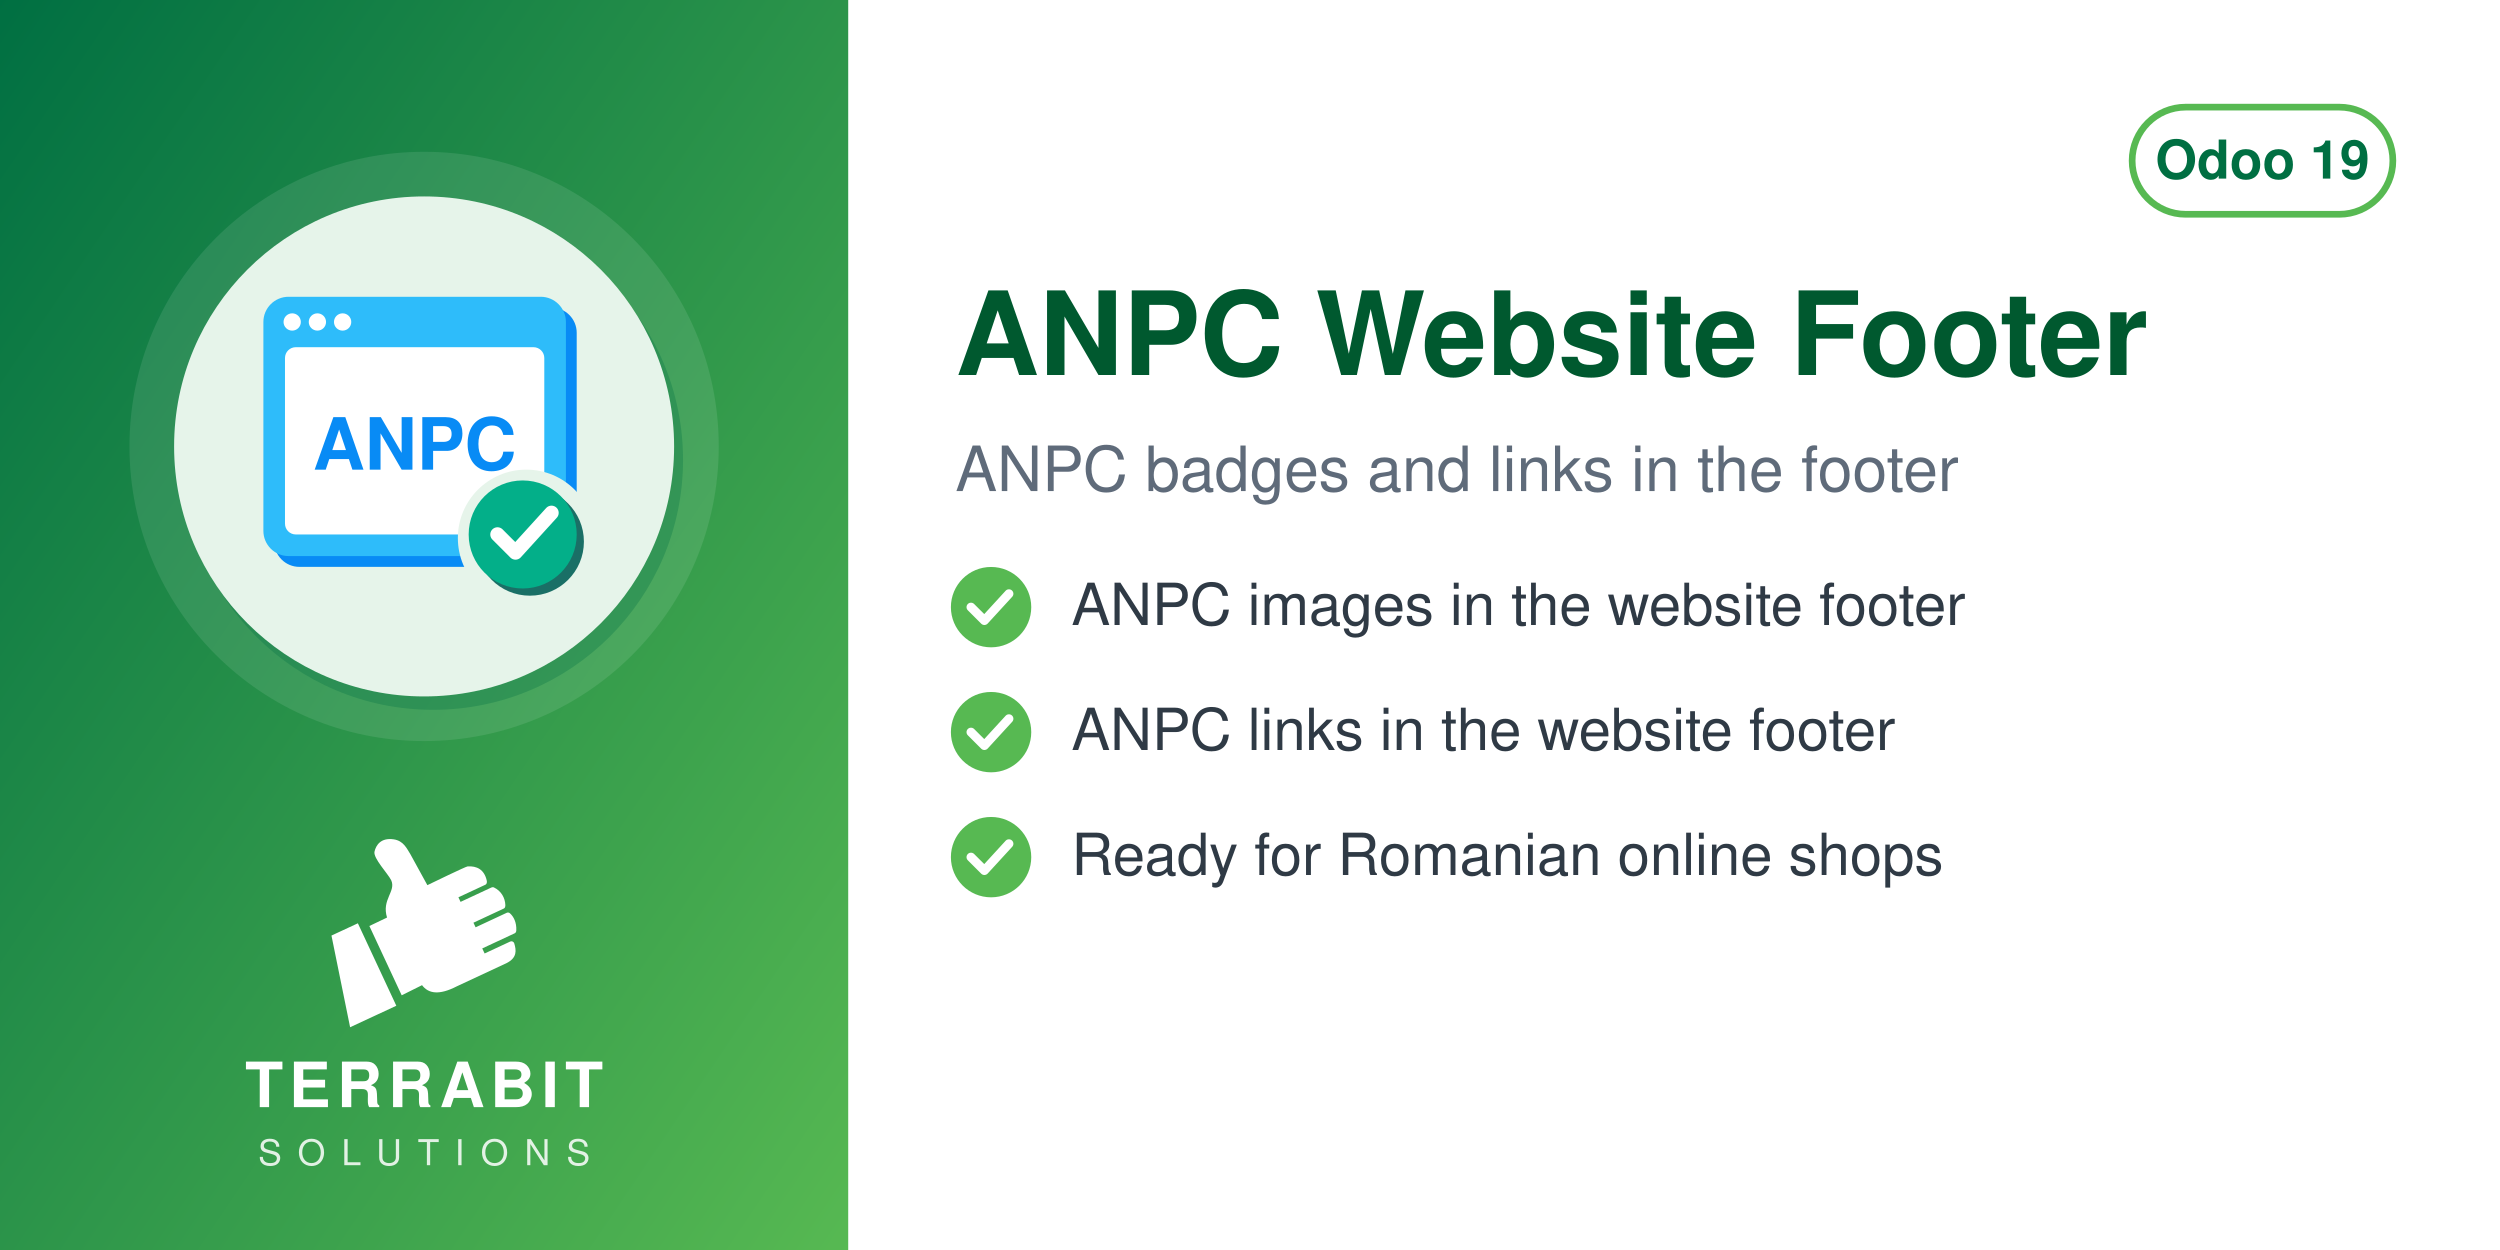
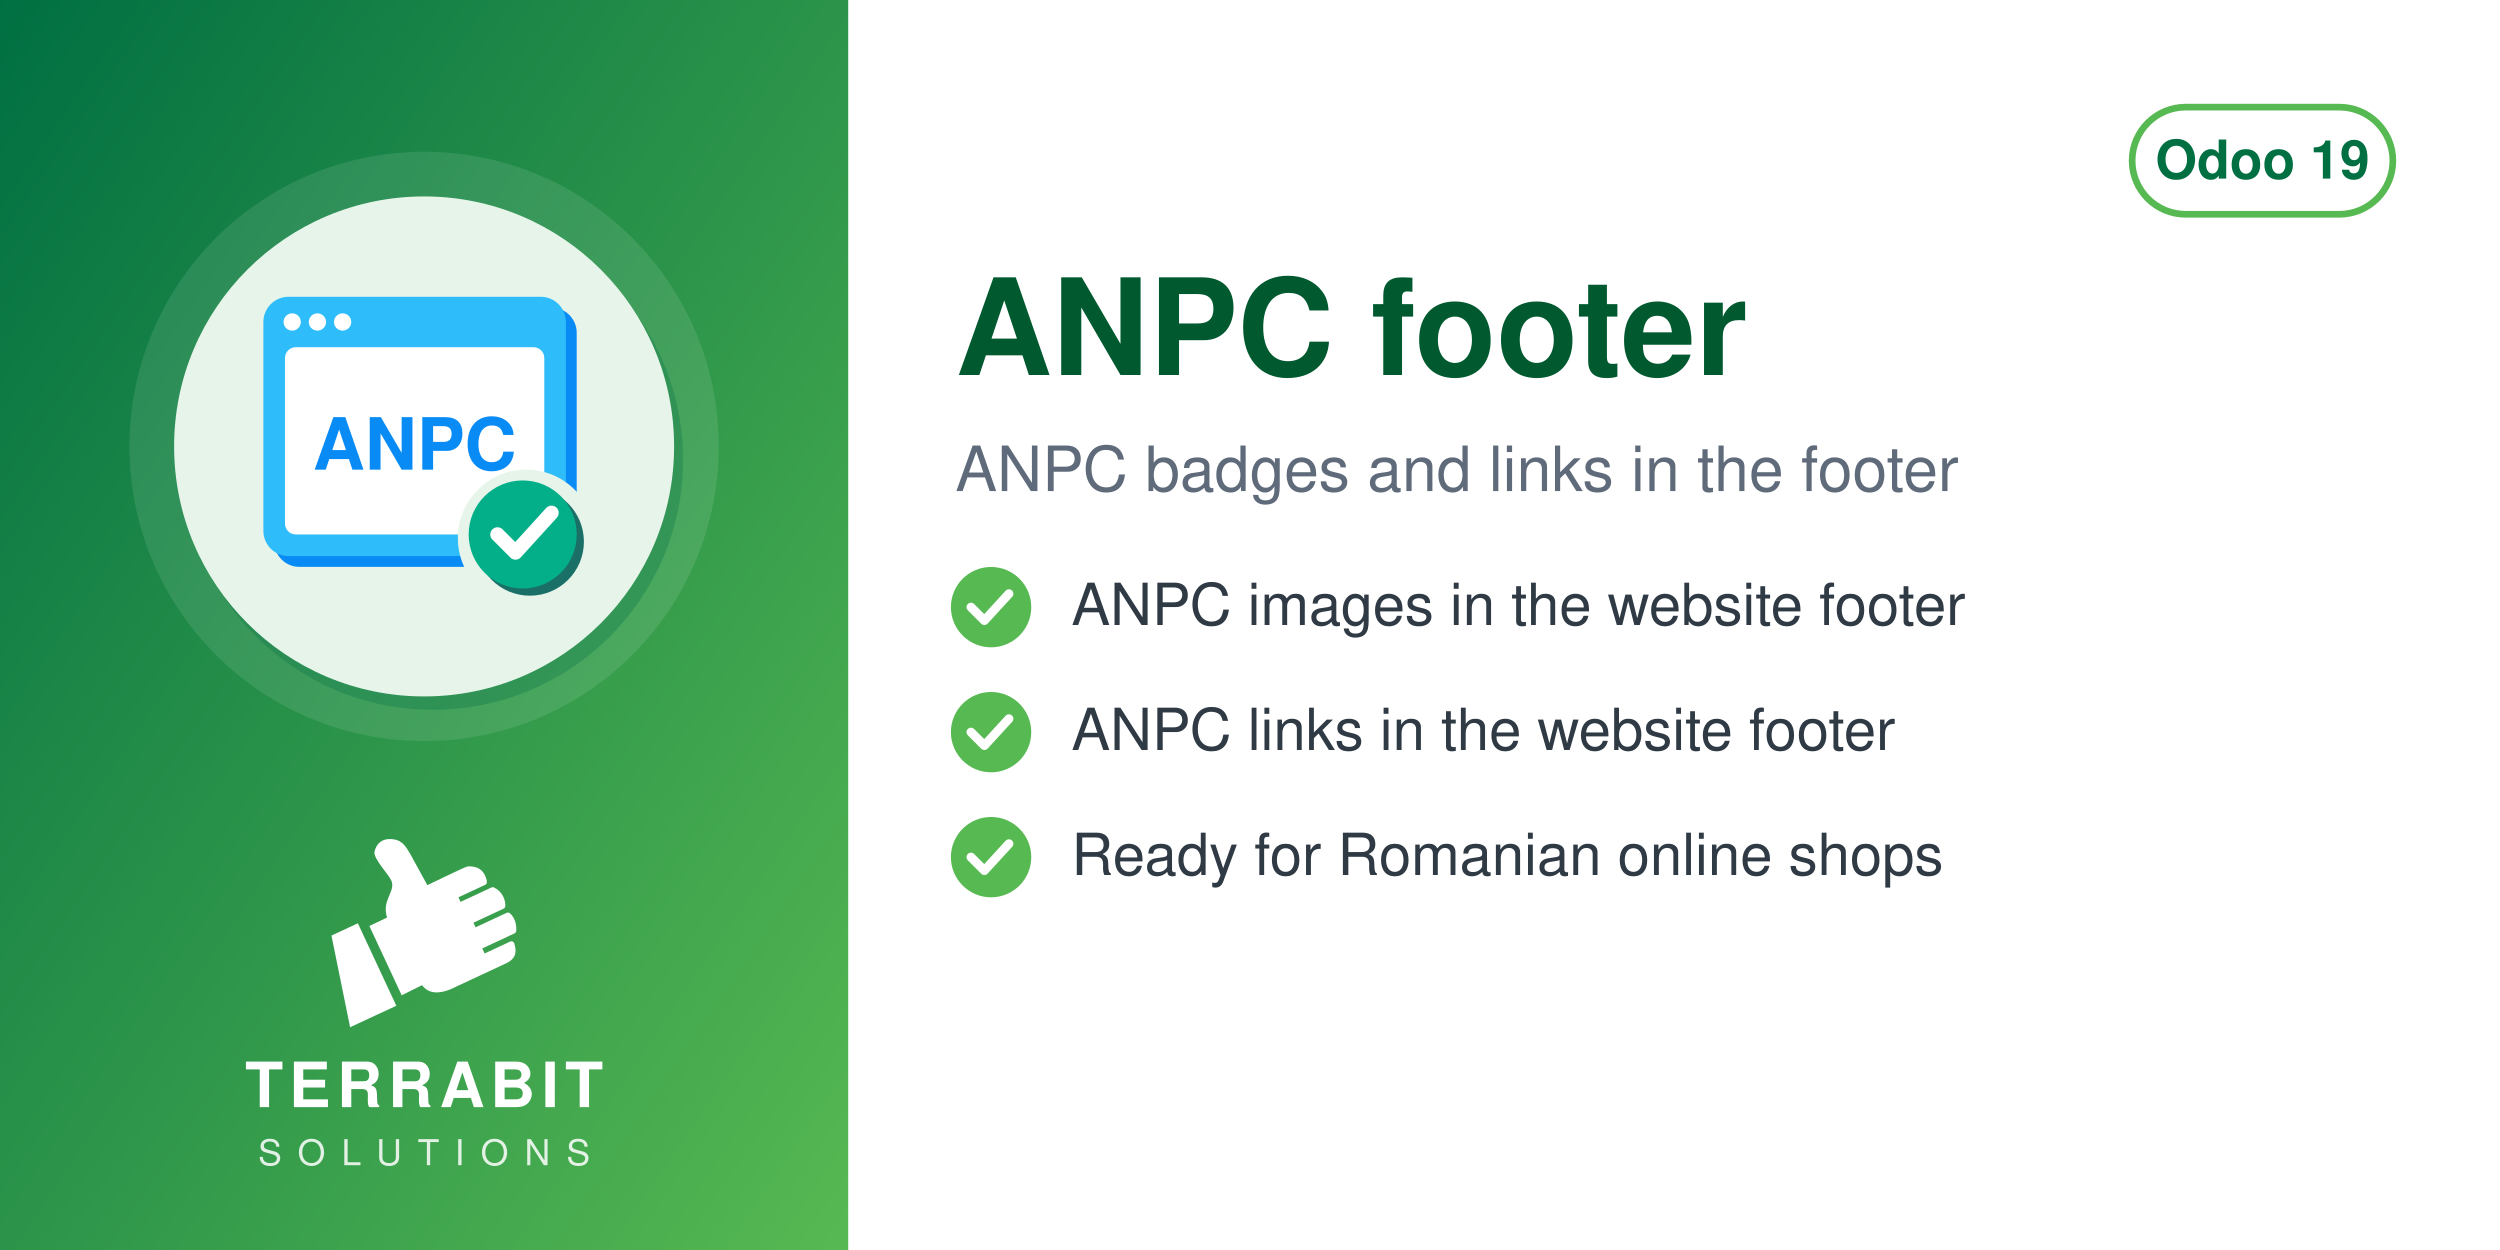
<svg xmlns="http://www.w3.org/2000/svg" width="560" height="280" viewBox="0 0 560 280">
  <defs>
    <linearGradient id="g" x1="0" y1="0" x2="1" y2="1">
      <stop offset="0" stop-color="#006F42" />
      <stop offset="1" stop-color="#57B952" />
    </linearGradient>
  </defs>
  <rect width="560" height="280" fill="#FFFFFF" />
  <rect width="190" height="280" fill="url(#g)" />
  <circle cx="95.0" cy="100" r="66" fill="white" opacity="0.10" />
  <circle cx="97.0" cy="103" r="56" fill="#006F42" opacity="0.30" />
  <circle cx="95.0" cy="100" r="56" fill="#E6F4EA" />
  <svg x="54.0" y="59.0" width="82" height="82" viewBox="0 0 100 100" preserveAspectRatio="xMidYMid meet">
    <g transform="translate(2.16,-0.72) scale(0.9838)">
      <defs>
        <mask id="mi-cut" maskUnits="userSpaceOnUse" x="-20" y="-20" width="140" height="140">
          <rect x="-20" y="-20" width="140" height="140" fill="#fff" />
          <circle cx="77" cy="77" r="19" fill="#000" />
        </mask>
      </defs>
      <g mask="url(#mi-cut)">
        <g transform="translate(3,3)" fill="#088BF5">
          <rect x="4" y="10" width="84" height="72" rx="7" />
        </g>
        <g fill="#2EBCFA">
          <rect x="4" y="10" width="84" height="72" rx="7" />
        </g>
        <rect x="10" y="24" width="72" height="52" rx="3" fill="#FFFFFF" />
        <g fill="#FFFFFF">
          <circle cx="12" cy="17" r="2.4" />
          <circle cx="19" cy="17" r="2.4" />
          <circle cx="26" cy="17" r="2.4" />
        </g>
        <text x="46" y="58" font-family="Helvetica, Arial, sans-serif" font-weight="bold" font-size="20" fill="#088BF5" text-anchor="middle">ANPC</text>
      </g>
      <circle cx="78" cy="78" r="15" fill="#1A6F66" />
      <circle cx="76" cy="76" r="15" fill="#03AF89" />
      <path d="M69,76 l5,5 l10,-11" fill="none" stroke="#FFFFFF" stroke-width="4" stroke-linecap="round" stroke-linejoin="round" />
    </g>
  </svg>
  <svg x="72.0" y="186" width="46" height="46" viewBox="4045 2535 3400 3400" preserveAspectRatio="xMidYMid meet">
    <path fill="#FFFFFF" d="M4648.32 4073.59l636.59 1365.17 -765.09 355.96 -308.63 -1517.87 437.13 -203.26zm725.61 1192.32l336.75 -167.88c105.65,140.85 282.69,170.72 576.82,18.8l819.92 -382.33c181.4,-90.13 164.26,-214.57 130.07,-328.43 -4.28,-14.25 -13.68,-24.81 -27.34,-30.7 -13.67,-5.89 -27.61,-5.11 -41.09,1.18l-422.32 196.93 -39.04 -83.72 538.07 -250.91c16.64,-7.76 24.7,-27.69 25.58,-46.04 6.48,-134.33 -44.36,-230.89 -105.84,-285.23 -15.2,-13.44 -35.71,-15.59 -54.12,-7l-513.92 239.64 -35.6 -76.34 506.31 -236.1c17.69,-8.25 22.52,-36.93 21.83,-56.45 -4.1,-117.31 -67.62,-232.74 -187.72,-290.66 -13.94,-6.72 -28.64,-6.36 -42.69,0.19l-511.21 238.38 -35.37 -75.86 448.98 -209.36c20.44,-9.53 25.81,-42.28 21.02,-64.32 -41.02,-189.07 -167.92,-247.8 -318.14,-237.87 -29.39,1.94 -589.86,273.16 -665.95,310.54l-281.84 -513.57c-59.06,-93.13 -112.7,-221.7 -276.47,-245.13 -211.24,-30.22 -291.56,94.38 -316.89,203.13 -25.32,108.75 223.84,365.99 276.05,473.69 85.52,184.27 -161.86,318.11 -68.41,617.99l-292.54 139.94 535.09 1147.51z" />
  </svg>
  <text x="95.0" y="248" text-anchor="middle" font-family="Helvetica,Arial,sans-serif" font-size="14" font-weight="800" letter-spacing="1.4" fill="white">TERRABIT</text>
  <text x="95.0" y="261" text-anchor="middle" font-family="Helvetica,Arial,sans-serif" font-size="8" font-weight="500" letter-spacing="3.6" fill="white" opacity="0.85">SOLUTIONS</text>
  <g>
    <rect x="477.6" y="24" width="58.4" height="24" rx="12" fill="none" stroke="#57B952" stroke-width="1.5" />
    <text x="506.8" y="40" text-anchor="middle" font-family="Helvetica,Arial,sans-serif" font-size="12" font-weight="700" fill="#006F42">Odoo 19</text>
  </g>
-   <text x="214" y="84" font-family="Helvetica,Arial,sans-serif" font-size="26" font-weight="700" fill="#00592F">ANPC Website Footer</text>
+   <text x="214" y="84" font-family="Helvetica,Arial,sans-serif" font-size="30" font-weight="700" fill="#00592F">ANPC footer</text>
  <text x="214" y="110" font-family="Helvetica,Arial,sans-serif" font-size="14" fill="#5F6B7A">ANPC badges and links in the footer</text>
  <circle cx="222" cy="136" r="9" fill="#57B952" />
  <path d="M217.5 136 l3 3 l5.5 -6" fill="none" stroke="white" stroke-width="2" stroke-linecap="round" stroke-linejoin="round" />
  <text x="240" y="140" font-family="Helvetica,Arial,sans-serif" font-size="13" fill="#2F3A45">ANPC images in the website footer</text>
  <circle cx="222" cy="164" r="9" fill="#57B952" />
  <path d="M217.5 164 l3 3 l5.5 -6" fill="none" stroke="white" stroke-width="2" stroke-linecap="round" stroke-linejoin="round" />
  <text x="240" y="168" font-family="Helvetica,Arial,sans-serif" font-size="13" fill="#2F3A45">ANPC links in the website footer</text>
  <circle cx="222" cy="192" r="9" fill="#57B952" />
  <path d="M217.5 192 l3 3 l5.5 -6" fill="none" stroke="white" stroke-width="2" stroke-linecap="round" stroke-linejoin="round" />
  <text x="240" y="196" font-family="Helvetica,Arial,sans-serif" font-size="13" fill="#2F3A45">Ready for Romanian online shops</text>
</svg>
